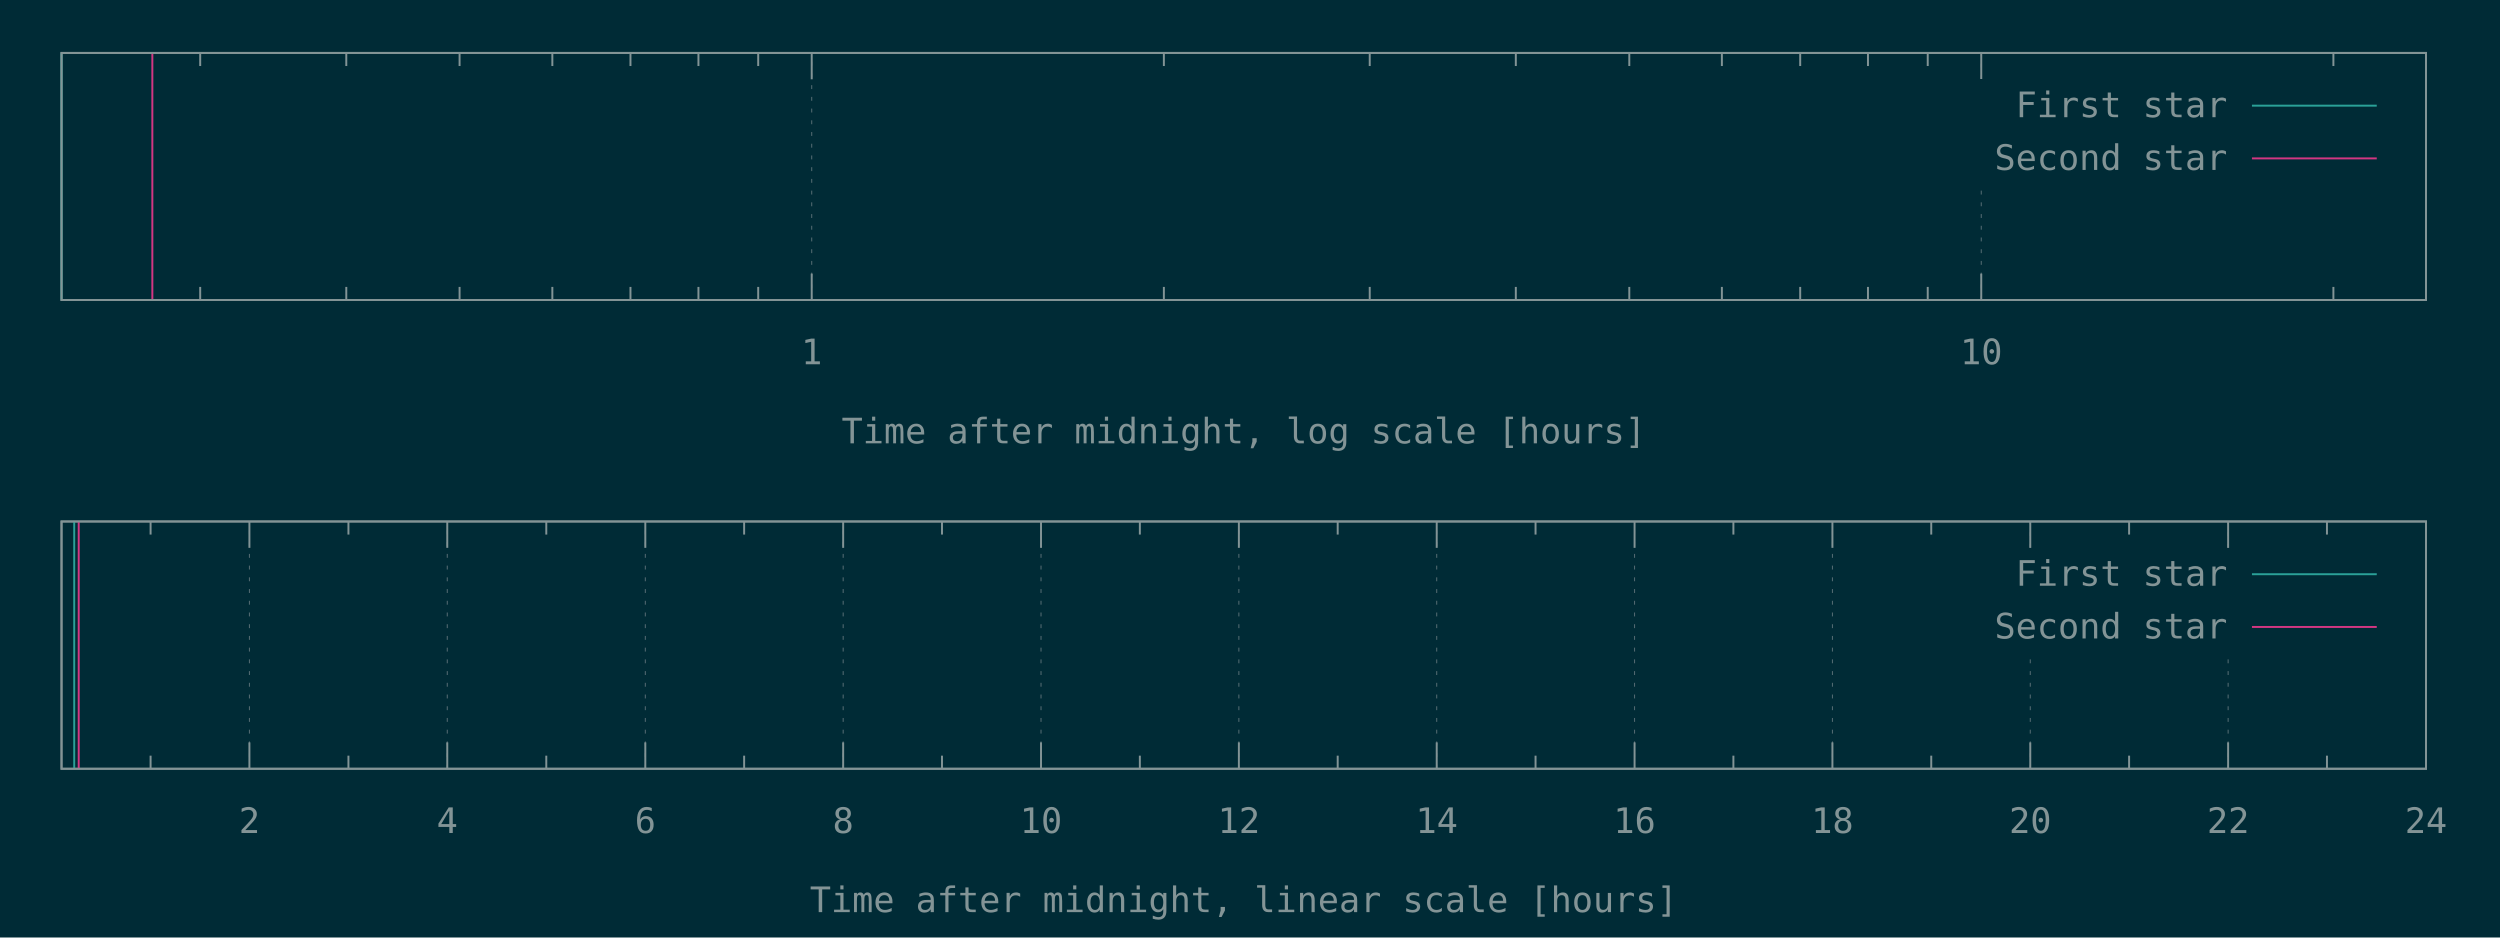
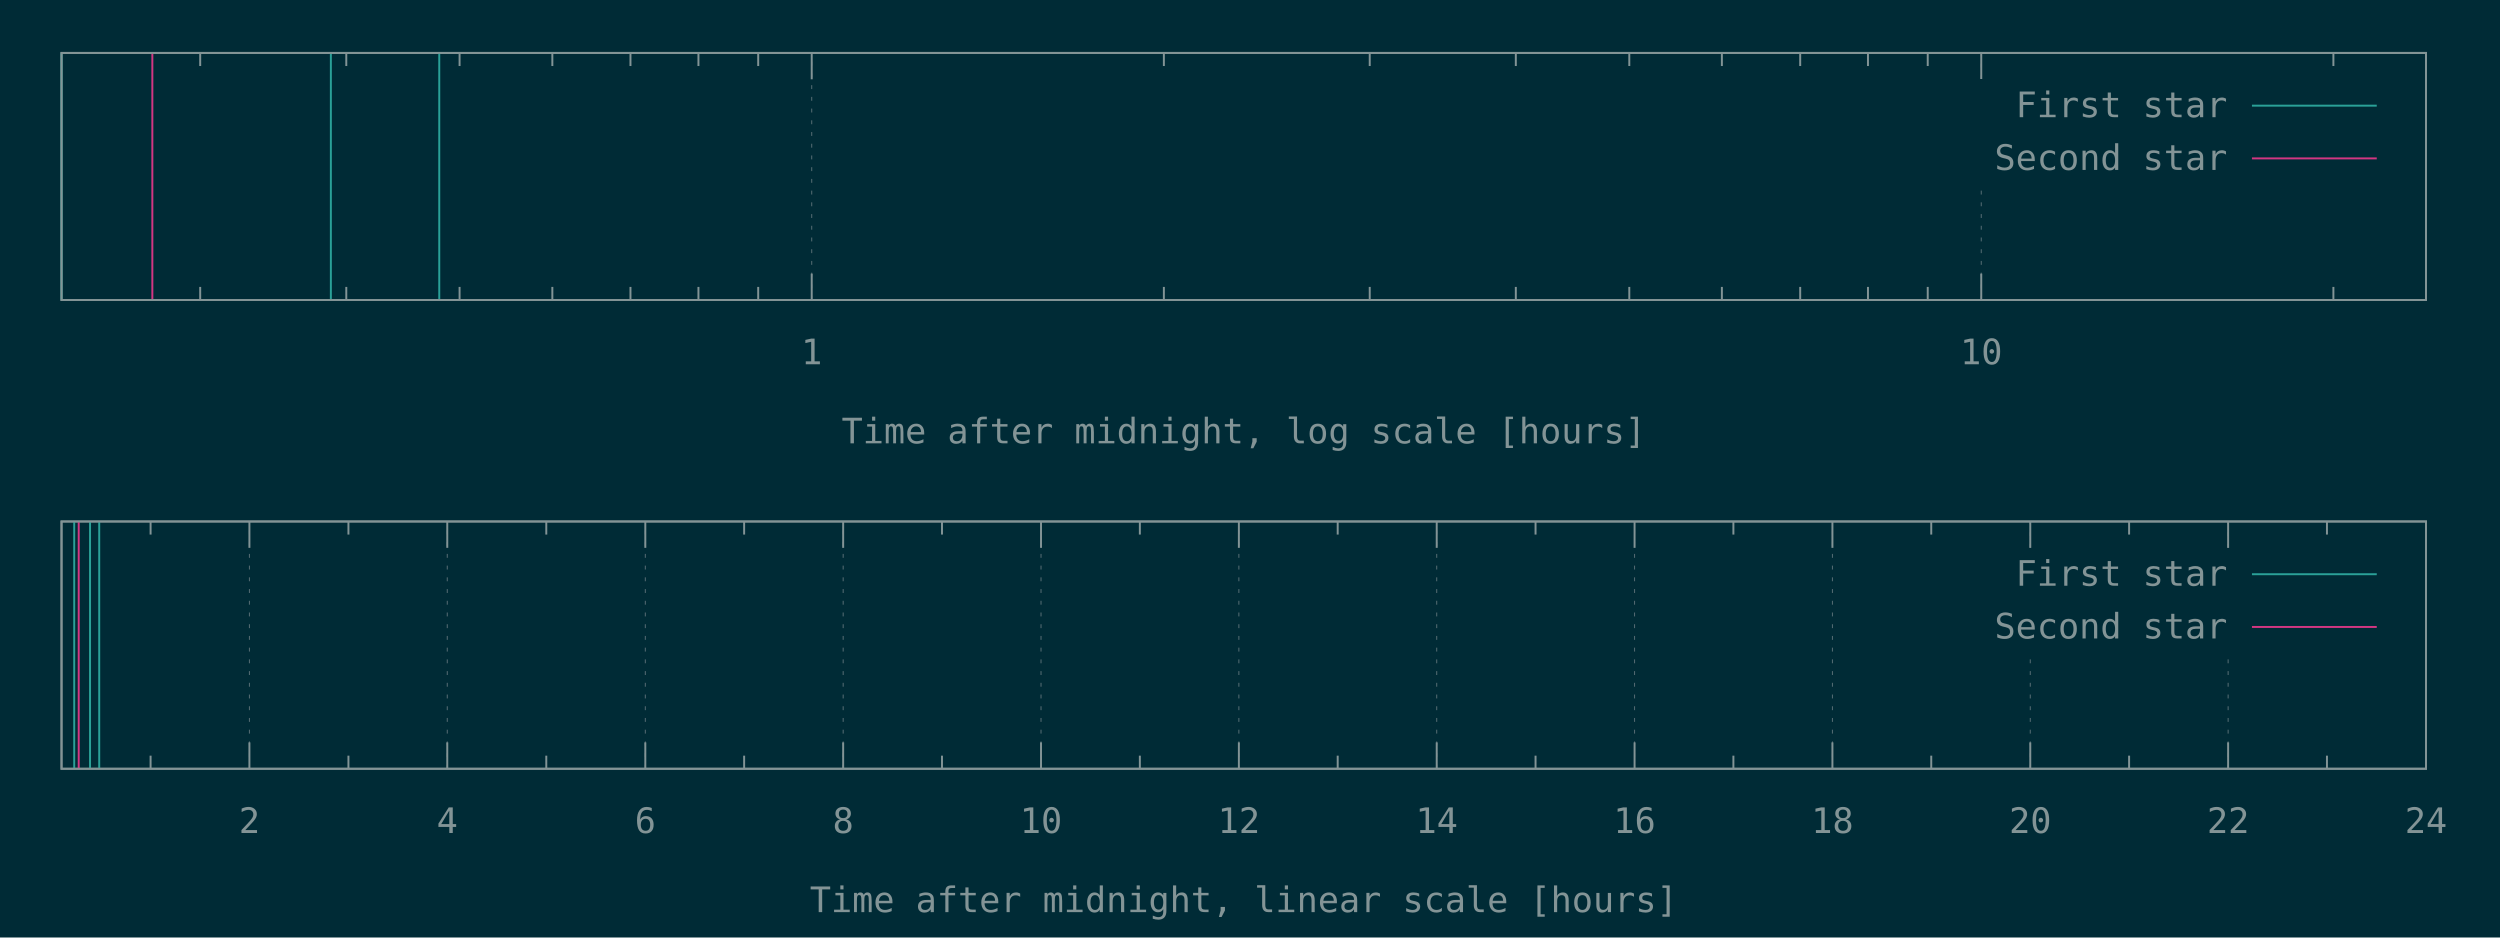
<svg xmlns="http://www.w3.org/2000/svg" xmlns:xlink="http://www.w3.org/1999/xlink" width="1280" height="480" viewBox="0 0 1280 480">
  <g id="gnuplot_canvas">
    <rect x="0" y="0" width="1280" height="480" fill="#002b36" />
    <defs>
      <circle id="gpDot" r="0.5" stroke-width="0.5" />
      <path id="gpPt0" stroke-width="0.148" stroke="currentColor" d="M-1,0 h2 M0,-1 v2" />
      <path id="gpPt1" stroke-width="0.148" stroke="currentColor" d="M-1,-1 L1,1 M1,-1 L-1,1" />
      <path id="gpPt2" stroke-width="0.148" stroke="currentColor" d="M-1,0 L1,0 M0,-1 L0,1 M-1,-1 L1,1 M-1,1 L1,-1" />
      <rect id="gpPt3" stroke-width="0.148" stroke="currentColor" x="-1" y="-1" width="2" height="2" />
      <rect id="gpPt4" stroke-width="0.148" stroke="currentColor" fill="currentColor" x="-1" y="-1" width="2" height="2" />
      <circle id="gpPt5" stroke-width="0.148" stroke="currentColor" cx="0" cy="0" r="1" />
      <use xlink:href="#gpPt5" id="gpPt6" fill="currentColor" stroke="none" />
      <path id="gpPt7" stroke-width="0.148" stroke="currentColor" d="M0,-1.33 L-1.33,0.67 L1.33,0.67 z" />
      <use xlink:href="#gpPt7" id="gpPt8" fill="currentColor" stroke="none" />
      <use xlink:href="#gpPt7" id="gpPt9" stroke="currentColor" transform="rotate(180)" />
      <use xlink:href="#gpPt9" id="gpPt10" fill="currentColor" stroke="none" />
      <use xlink:href="#gpPt3" id="gpPt11" stroke="currentColor" transform="rotate(45)" />
      <use xlink:href="#gpPt11" id="gpPt12" fill="currentColor" stroke="none" />
      <path id="gpPt13" stroke-width="0.148" stroke="currentColor" d="M0,1.330 L1.265,0.411 L0.782,-1.067 L-0.782,-1.076 L-1.265,0.411 z" />
      <use xlink:href="#gpPt13" id="gpPt14" fill="currentColor" stroke="none" />
      <filter id="textbox" filterUnits="objectBoundingBox" x="0" y="0" height="1" width="1">
        <feFlood flood-color="#002B36" flood-opacity="1" result="bgnd" />
        <feComposite in="SourceGraphic" in2="bgnd" operator="atop" />
      </filter>
      <filter id="greybox" filterUnits="objectBoundingBox" x="0" y="0" height="1" width="1">
        <feFlood flood-color="lightgrey" flood-opacity="1" result="grey" />
        <feComposite in="SourceGraphic" in2="grey" operator="atop" />
      </filter>
    </defs>
    <g fill="none" color="#002B36" stroke="currentColor" stroke-width="1.00" stroke-linecap="butt" stroke-linejoin="miter">
</g>
    <g fill="none" color="black" stroke="currentColor" stroke-width="1.00" stroke-linecap="butt" stroke-linejoin="miter">
      <path stroke="rgb(131, 148, 150)" d="M102.5,153.6 L102.5,146.9 M102.5,27.1 L102.5,33.8 M177.3,153.6 L177.3,146.9 M177.3,27.1 L177.3,33.8   M235.3,153.6 L235.3,146.9 M235.3,27.1 L235.3,33.8 M282.8,153.6 L282.8,146.9 M282.8,27.1 L282.8,33.8   M322.8,153.6 L322.8,146.9 M322.8,27.1 L322.8,33.8 M357.6,153.6 L357.6,146.9 M357.6,27.1 L357.6,33.8   M388.2,153.6 L388.2,146.9 M388.2,27.1 L388.2,33.8  " />
    </g>
    <g fill="none" color="black" stroke="rgb(131, 148, 150)" stroke-width="0.50" stroke-linecap="butt" stroke-linejoin="miter">
</g>
    <g fill="none" color="gray" stroke="currentColor" stroke-width="0.50" stroke-linecap="butt" stroke-linejoin="miter">
      <path stroke="rgb( 88, 110, 117)" stroke-dasharray="2,4" class="gridline" d="M415.6,153.6 L415.6,27.1  " />
    </g>
    <g fill="none" color="gray" stroke="rgb( 88, 110, 117)" stroke-width="1.00" stroke-linecap="butt" stroke-linejoin="miter">
</g>
    <g fill="none" color="black" stroke="currentColor" stroke-width="1.00" stroke-linecap="butt" stroke-linejoin="miter">
      <path stroke="rgb(131, 148, 150)" d="M415.6,153.6 L415.6,140.1 M415.6,27.1 L415.6,40.6  " />
      <g transform="translate(415.6,186.5)" stroke="none" fill="rgb(131,148,150)" font-family="Inconsolata" font-size="18.00" text-anchor="middle">
        <text>
          <tspan font-family="Inconsolata"> 1</tspan>
        </text>
      </g>
    </g>
    <g fill="none" color="black" stroke="currentColor" stroke-width="1.00" stroke-linecap="butt" stroke-linejoin="miter">
      <path stroke="rgb(131, 148, 150)" d="M595.9,153.6 L595.9,146.9 M595.9,27.1 L595.9,33.8 M701.3,153.6 L701.3,146.9 M701.3,27.1 L701.3,33.8   M776.1,153.6 L776.1,146.9 M776.1,27.1 L776.1,33.8 M834.2,153.6 L834.2,146.9 M834.2,27.1 L834.2,33.8   M881.6,153.6 L881.6,146.9 M881.6,27.1 L881.6,33.8 M921.7,153.6 L921.7,146.9 M921.7,27.1 L921.7,33.8   M956.4,153.6 L956.4,146.9 M956.4,27.1 L956.4,33.8 M987.0,153.6 L987.0,146.9 M987.0,27.1 L987.0,33.8    " />
    </g>
    <g fill="none" color="black" stroke="rgb(131, 148, 150)" stroke-width="0.50" stroke-linecap="butt" stroke-linejoin="miter">
</g>
    <g fill="none" color="gray" stroke="currentColor" stroke-width="0.50" stroke-linecap="butt" stroke-linejoin="miter">
      <path stroke="rgb( 88, 110, 117)" stroke-dasharray="2,4" class="gridline" d="M1014.4,153.6 L1014.4,94.6 M1014.4,40.6 L1014.4,27.1  " />
    </g>
    <g fill="none" color="gray" stroke="rgb( 88, 110, 117)" stroke-width="1.00" stroke-linecap="butt" stroke-linejoin="miter">
</g>
    <g fill="none" color="black" stroke="currentColor" stroke-width="1.00" stroke-linecap="butt" stroke-linejoin="miter">
      <path stroke="rgb(131, 148, 150)" d="M1014.4,153.6 L1014.4,140.1 M1014.4,27.1 L1014.4,40.6  " />
      <g transform="translate(1014.4,186.5)" stroke="none" fill="rgb(131,148,150)" font-family="Inconsolata" font-size="18.00" text-anchor="middle">
        <text>
          <tspan font-family="Inconsolata"> 10</tspan>
        </text>
      </g>
    </g>
    <g fill="none" color="black" stroke="currentColor" stroke-width="1.00" stroke-linecap="butt" stroke-linejoin="miter">
      <path stroke="rgb(131, 148, 150)" d="M1194.7,153.6 L1194.7,146.9 M1194.7,27.1 L1194.7,33.8  " />
    </g>
    <g fill="none" color="black" stroke="currentColor" stroke-width="1.00" stroke-linecap="butt" stroke-linejoin="miter">
      <path stroke="rgb(131, 148, 150)" d="M31.5,27.1 L31.5,153.6 L1242.1,153.6 L1242.1,27.1 L31.5,27.1 Z  " />
    </g>
    <g fill="none" color="black" stroke="currentColor" stroke-width="1.00" stroke-linecap="butt" stroke-linejoin="miter">
      <g transform="translate(636.8,227.0)" stroke="none" fill="rgb(131,148,150)" font-family="Inconsolata" font-size="18.00" text-anchor="middle">
        <text>
          <tspan font-family="Inconsolata">Time after midnight, log scale [hours]</tspan>
        </text>
      </g>
    </g>
    <g fill="none" color="black" stroke="currentColor" stroke-width="1.00" stroke-linecap="butt" stroke-linejoin="miter">
</g>
    <g id="gnuplot_plot_1a">
      <g fill="none" color="black" stroke="currentColor" stroke-width="1.00" stroke-linecap="butt" stroke-linejoin="miter">
-         <path stroke="rgb( 42, 161, 152)" d="M31.5,153.6 L31.5,27.1  " />
+         <path stroke="rgb( 42, 161, 152)" d="M31.5,153.6 L31.5,27.1 M169.4,153.6 L169.4,27.1 M224.9,153.6 L224.9,27.1  " />
      </g>
    </g>
    <g id="gnuplot_plot_2a">
      <g fill="none" color="black" stroke="currentColor" stroke-width="1.00" stroke-linecap="butt" stroke-linejoin="miter">
        <path stroke="rgb(211,  54, 130)" d="M78.0,153.6 L78.0,27.1  " />
      </g>
    </g>
    <g stroke="none" shape-rendering="crispEdges">
      <polygon fill="#002B36" points="1001.8,94.6 1229.5,94.6 1229.5,40.6 1001.8,40.6 " />
    </g>
    <g id="gnuplot_plot_1a">
      <g fill="none" color="black" stroke="currentColor" stroke-width="1.00" stroke-linecap="butt" stroke-linejoin="miter">
        <g transform="translate(1140.4,60.0)" stroke="none" fill="rgb(131,148,150)" font-family="Inconsolata" font-size="18.00" text-anchor="end">
          <text>
            <tspan font-family="Inconsolata">First star</tspan>
          </text>
        </g>
      </g>
      <g fill="none" color="black" stroke="currentColor" stroke-width="1.00" stroke-linecap="butt" stroke-linejoin="miter">
        <path stroke="rgb( 42, 161, 152)" d="M1153.0,54.1 L1216.9,54.1  " />
      </g>
    </g>
    <g id="gnuplot_plot_2a">
      <g fill="none" color="black" stroke="currentColor" stroke-width="1.00" stroke-linecap="butt" stroke-linejoin="miter">
        <g transform="translate(1140.4,87.0)" stroke="none" fill="rgb(131,148,150)" font-family="Inconsolata" font-size="18.00" text-anchor="end">
          <text>
            <tspan font-family="Inconsolata">Second star</tspan>
          </text>
        </g>
      </g>
      <g fill="none" color="black" stroke="currentColor" stroke-width="1.00" stroke-linecap="butt" stroke-linejoin="miter">
        <path stroke="rgb(211,  54, 130)" d="M1153.0,81.1 L1216.9,81.1  " />
      </g>
    </g>
    <g fill="none" color="#002B36" stroke="rgb(211,  54, 130)" stroke-width="2.00" stroke-linecap="butt" stroke-linejoin="miter">
</g>
    <g fill="none" color="black" stroke="currentColor" stroke-width="2.00" stroke-linecap="butt" stroke-linejoin="miter">
</g>
    <g fill="none" color="black" stroke="black" stroke-width="1.00" stroke-linecap="butt" stroke-linejoin="miter">
</g>
    <g fill="none" color="black" stroke="currentColor" stroke-width="1.00" stroke-linecap="butt" stroke-linejoin="miter">
      <path stroke="rgb(131, 148, 150)" d="M31.5,27.1 L31.5,153.6 L1242.1,153.6 L1242.1,27.1 L31.5,27.1 Z  " />
    </g>
    <g fill="none" color="black" stroke="currentColor" stroke-width="1.00" stroke-linecap="butt" stroke-linejoin="miter">
</g>
    <g fill="none" color="black" stroke="currentColor" stroke-width="1.00" stroke-linecap="butt" stroke-linejoin="miter">
      <path stroke="rgb(131, 148, 150)" d="M77.1,393.6 L77.1,386.9 M77.1,267.0 L77.1,273.7  " />
    </g>
    <g fill="none" color="black" stroke="rgb(131, 148, 150)" stroke-width="0.50" stroke-linecap="butt" stroke-linejoin="miter">
</g>
    <g fill="none" color="gray" stroke="currentColor" stroke-width="0.50" stroke-linecap="butt" stroke-linejoin="miter">
      <path stroke="rgb( 88, 110, 117)" stroke-dasharray="2,4" class="gridline" d="M127.7,393.6 L127.7,267.0  " />
    </g>
    <g fill="none" color="gray" stroke="rgb( 88, 110, 117)" stroke-width="1.00" stroke-linecap="butt" stroke-linejoin="miter">
</g>
    <g fill="none" color="black" stroke="currentColor" stroke-width="1.00" stroke-linecap="butt" stroke-linejoin="miter">
      <path stroke="rgb(131, 148, 150)" d="M127.7,393.6 L127.7,380.1 M127.7,267.0 L127.7,280.5  " />
      <g transform="translate(127.7,426.5)" stroke="none" fill="rgb(131,148,150)" font-family="Inconsolata" font-size="18.00" text-anchor="middle">
        <text>
          <tspan font-family="Inconsolata"> 2</tspan>
        </text>
      </g>
    </g>
    <g fill="none" color="black" stroke="currentColor" stroke-width="1.00" stroke-linecap="butt" stroke-linejoin="miter">
      <path stroke="rgb(131, 148, 150)" d="M178.4,393.6 L178.4,386.9 M178.4,267.0 L178.4,273.7  " />
    </g>
    <g fill="none" color="black" stroke="rgb(131, 148, 150)" stroke-width="0.50" stroke-linecap="butt" stroke-linejoin="miter">
</g>
    <g fill="none" color="gray" stroke="currentColor" stroke-width="0.50" stroke-linecap="butt" stroke-linejoin="miter">
      <path stroke="rgb( 88, 110, 117)" stroke-dasharray="2,4" class="gridline" d="M229.0,393.6 L229.0,267.0  " />
    </g>
    <g fill="none" color="gray" stroke="rgb( 88, 110, 117)" stroke-width="1.00" stroke-linecap="butt" stroke-linejoin="miter">
</g>
    <g fill="none" color="black" stroke="currentColor" stroke-width="1.00" stroke-linecap="butt" stroke-linejoin="miter">
      <path stroke="rgb(131, 148, 150)" d="M229.0,393.6 L229.0,380.1 M229.0,267.0 L229.0,280.5  " />
      <g transform="translate(229.0,426.5)" stroke="none" fill="rgb(131,148,150)" font-family="Inconsolata" font-size="18.00" text-anchor="middle">
        <text>
          <tspan font-family="Inconsolata"> 4</tspan>
        </text>
      </g>
    </g>
    <g fill="none" color="black" stroke="currentColor" stroke-width="1.00" stroke-linecap="butt" stroke-linejoin="miter">
      <path stroke="rgb(131, 148, 150)" d="M279.7,393.6 L279.7,386.9 M279.7,267.0 L279.7,273.7  " />
    </g>
    <g fill="none" color="black" stroke="rgb(131, 148, 150)" stroke-width="0.50" stroke-linecap="butt" stroke-linejoin="miter">
</g>
    <g fill="none" color="gray" stroke="currentColor" stroke-width="0.50" stroke-linecap="butt" stroke-linejoin="miter">
      <path stroke="rgb( 88, 110, 117)" stroke-dasharray="2,4" class="gridline" d="M330.4,393.6 L330.4,267.0  " />
    </g>
    <g fill="none" color="gray" stroke="rgb( 88, 110, 117)" stroke-width="1.00" stroke-linecap="butt" stroke-linejoin="miter">
</g>
    <g fill="none" color="black" stroke="currentColor" stroke-width="1.00" stroke-linecap="butt" stroke-linejoin="miter">
      <path stroke="rgb(131, 148, 150)" d="M330.4,393.6 L330.4,380.1 M330.4,267.0 L330.4,280.5  " />
      <g transform="translate(330.4,426.5)" stroke="none" fill="rgb(131,148,150)" font-family="Inconsolata" font-size="18.00" text-anchor="middle">
        <text>
          <tspan font-family="Inconsolata"> 6</tspan>
        </text>
      </g>
    </g>
    <g fill="none" color="black" stroke="currentColor" stroke-width="1.00" stroke-linecap="butt" stroke-linejoin="miter">
      <path stroke="rgb(131, 148, 150)" d="M381.0,393.6 L381.0,386.9 M381.0,267.0 L381.0,273.7  " />
    </g>
    <g fill="none" color="black" stroke="rgb(131, 148, 150)" stroke-width="0.50" stroke-linecap="butt" stroke-linejoin="miter">
</g>
    <g fill="none" color="gray" stroke="currentColor" stroke-width="0.50" stroke-linecap="butt" stroke-linejoin="miter">
      <path stroke="rgb( 88, 110, 117)" stroke-dasharray="2,4" class="gridline" d="M431.7,393.6 L431.7,267.0  " />
    </g>
    <g fill="none" color="gray" stroke="rgb( 88, 110, 117)" stroke-width="1.00" stroke-linecap="butt" stroke-linejoin="miter">
</g>
    <g fill="none" color="black" stroke="currentColor" stroke-width="1.00" stroke-linecap="butt" stroke-linejoin="miter">
      <path stroke="rgb(131, 148, 150)" d="M431.7,393.6 L431.7,380.1 M431.7,267.0 L431.7,280.5  " />
      <g transform="translate(431.7,426.5)" stroke="none" fill="rgb(131,148,150)" font-family="Inconsolata" font-size="18.00" text-anchor="middle">
        <text>
          <tspan font-family="Inconsolata"> 8</tspan>
        </text>
      </g>
    </g>
    <g fill="none" color="black" stroke="currentColor" stroke-width="1.00" stroke-linecap="butt" stroke-linejoin="miter">
      <path stroke="rgb(131, 148, 150)" d="M482.3,393.6 L482.3,386.9 M482.3,267.0 L482.3,273.7  " />
    </g>
    <g fill="none" color="black" stroke="rgb(131, 148, 150)" stroke-width="0.50" stroke-linecap="butt" stroke-linejoin="miter">
</g>
    <g fill="none" color="gray" stroke="currentColor" stroke-width="0.50" stroke-linecap="butt" stroke-linejoin="miter">
      <path stroke="rgb( 88, 110, 117)" stroke-dasharray="2,4" class="gridline" d="M533.0,393.6 L533.0,267.0  " />
    </g>
    <g fill="none" color="gray" stroke="rgb( 88, 110, 117)" stroke-width="1.00" stroke-linecap="butt" stroke-linejoin="miter">
</g>
    <g fill="none" color="black" stroke="currentColor" stroke-width="1.00" stroke-linecap="butt" stroke-linejoin="miter">
      <path stroke="rgb(131, 148, 150)" d="M533.0,393.6 L533.0,380.1 M533.0,267.0 L533.0,280.5  " />
      <g transform="translate(533.0,426.5)" stroke="none" fill="rgb(131,148,150)" font-family="Inconsolata" font-size="18.00" text-anchor="middle">
        <text>
          <tspan font-family="Inconsolata"> 10</tspan>
        </text>
      </g>
    </g>
    <g fill="none" color="black" stroke="currentColor" stroke-width="1.00" stroke-linecap="butt" stroke-linejoin="miter">
      <path stroke="rgb(131, 148, 150)" d="M583.6,393.6 L583.6,386.9 M583.6,267.0 L583.6,273.7  " />
    </g>
    <g fill="none" color="black" stroke="rgb(131, 148, 150)" stroke-width="0.50" stroke-linecap="butt" stroke-linejoin="miter">
</g>
    <g fill="none" color="gray" stroke="currentColor" stroke-width="0.50" stroke-linecap="butt" stroke-linejoin="miter">
      <path stroke="rgb( 88, 110, 117)" stroke-dasharray="2,4" class="gridline" d="M634.3,393.6 L634.3,267.0  " />
    </g>
    <g fill="none" color="gray" stroke="rgb( 88, 110, 117)" stroke-width="1.00" stroke-linecap="butt" stroke-linejoin="miter">
</g>
    <g fill="none" color="black" stroke="currentColor" stroke-width="1.00" stroke-linecap="butt" stroke-linejoin="miter">
      <path stroke="rgb(131, 148, 150)" d="M634.3,393.6 L634.3,380.1 M634.3,267.0 L634.3,280.5  " />
      <g transform="translate(634.3,426.5)" stroke="none" fill="rgb(131,148,150)" font-family="Inconsolata" font-size="18.00" text-anchor="middle">
        <text>
          <tspan font-family="Inconsolata"> 12</tspan>
        </text>
      </g>
    </g>
    <g fill="none" color="black" stroke="currentColor" stroke-width="1.00" stroke-linecap="butt" stroke-linejoin="miter">
      <path stroke="rgb(131, 148, 150)" d="M684.9,393.6 L684.9,386.9 M684.9,267.0 L684.9,273.7  " />
    </g>
    <g fill="none" color="black" stroke="rgb(131, 148, 150)" stroke-width="0.50" stroke-linecap="butt" stroke-linejoin="miter">
</g>
    <g fill="none" color="gray" stroke="currentColor" stroke-width="0.50" stroke-linecap="butt" stroke-linejoin="miter">
      <path stroke="rgb( 88, 110, 117)" stroke-dasharray="2,4" class="gridline" d="M735.6,393.6 L735.6,267.0  " />
    </g>
    <g fill="none" color="gray" stroke="rgb( 88, 110, 117)" stroke-width="1.00" stroke-linecap="butt" stroke-linejoin="miter">
</g>
    <g fill="none" color="black" stroke="currentColor" stroke-width="1.00" stroke-linecap="butt" stroke-linejoin="miter">
      <path stroke="rgb(131, 148, 150)" d="M735.6,393.6 L735.6,380.1 M735.6,267.0 L735.6,280.5  " />
      <g transform="translate(735.6,426.5)" stroke="none" fill="rgb(131,148,150)" font-family="Inconsolata" font-size="18.00" text-anchor="middle">
        <text>
          <tspan font-family="Inconsolata"> 14</tspan>
        </text>
      </g>
    </g>
    <g fill="none" color="black" stroke="currentColor" stroke-width="1.00" stroke-linecap="butt" stroke-linejoin="miter">
      <path stroke="rgb(131, 148, 150)" d="M786.2,393.6 L786.2,386.9 M786.2,267.0 L786.2,273.7  " />
    </g>
    <g fill="none" color="black" stroke="rgb(131, 148, 150)" stroke-width="0.50" stroke-linecap="butt" stroke-linejoin="miter">
</g>
    <g fill="none" color="gray" stroke="currentColor" stroke-width="0.50" stroke-linecap="butt" stroke-linejoin="miter">
      <path stroke="rgb( 88, 110, 117)" stroke-dasharray="2,4" class="gridline" d="M836.9,393.6 L836.9,267.0  " />
    </g>
    <g fill="none" color="gray" stroke="rgb( 88, 110, 117)" stroke-width="1.00" stroke-linecap="butt" stroke-linejoin="miter">
</g>
    <g fill="none" color="black" stroke="currentColor" stroke-width="1.00" stroke-linecap="butt" stroke-linejoin="miter">
      <path stroke="rgb(131, 148, 150)" d="M836.9,393.6 L836.9,380.1 M836.9,267.0 L836.9,280.5  " />
      <g transform="translate(836.9,426.5)" stroke="none" fill="rgb(131,148,150)" font-family="Inconsolata" font-size="18.00" text-anchor="middle">
        <text>
          <tspan font-family="Inconsolata"> 16</tspan>
        </text>
      </g>
    </g>
    <g fill="none" color="black" stroke="currentColor" stroke-width="1.00" stroke-linecap="butt" stroke-linejoin="miter">
      <path stroke="rgb(131, 148, 150)" d="M887.5,393.6 L887.5,386.9 M887.5,267.0 L887.5,273.7  " />
    </g>
    <g fill="none" color="black" stroke="rgb(131, 148, 150)" stroke-width="0.50" stroke-linecap="butt" stroke-linejoin="miter">
</g>
    <g fill="none" color="gray" stroke="currentColor" stroke-width="0.50" stroke-linecap="butt" stroke-linejoin="miter">
      <path stroke="rgb( 88, 110, 117)" stroke-dasharray="2,4" class="gridline" d="M938.2,393.6 L938.2,267.0  " />
    </g>
    <g fill="none" color="gray" stroke="rgb( 88, 110, 117)" stroke-width="1.00" stroke-linecap="butt" stroke-linejoin="miter">
</g>
    <g fill="none" color="black" stroke="currentColor" stroke-width="1.00" stroke-linecap="butt" stroke-linejoin="miter">
      <path stroke="rgb(131, 148, 150)" d="M938.2,393.6 L938.2,380.1 M938.2,267.0 L938.2,280.5  " />
      <g transform="translate(938.2,426.5)" stroke="none" fill="rgb(131,148,150)" font-family="Inconsolata" font-size="18.00" text-anchor="middle">
        <text>
          <tspan font-family="Inconsolata"> 18</tspan>
        </text>
      </g>
    </g>
    <g fill="none" color="black" stroke="currentColor" stroke-width="1.00" stroke-linecap="butt" stroke-linejoin="miter">
      <path stroke="rgb(131, 148, 150)" d="M988.8,393.6 L988.8,386.9 M988.8,267.0 L988.8,273.7  " />
    </g>
    <g fill="none" color="black" stroke="rgb(131, 148, 150)" stroke-width="0.50" stroke-linecap="butt" stroke-linejoin="miter">
</g>
    <g fill="none" color="gray" stroke="currentColor" stroke-width="0.50" stroke-linecap="butt" stroke-linejoin="miter">
      <path stroke="rgb( 88, 110, 117)" stroke-dasharray="2,4" class="gridline" d="M1039.5,393.6 L1039.5,334.5 M1039.5,280.5 L1039.5,267.0  " />
    </g>
    <g fill="none" color="gray" stroke="rgb( 88, 110, 117)" stroke-width="1.00" stroke-linecap="butt" stroke-linejoin="miter">
</g>
    <g fill="none" color="black" stroke="currentColor" stroke-width="1.00" stroke-linecap="butt" stroke-linejoin="miter">
      <path stroke="rgb(131, 148, 150)" d="M1039.5,393.6 L1039.5,380.1 M1039.5,267.0 L1039.5,280.5  " />
      <g transform="translate(1039.5,426.5)" stroke="none" fill="rgb(131,148,150)" font-family="Inconsolata" font-size="18.00" text-anchor="middle">
        <text>
          <tspan font-family="Inconsolata"> 20</tspan>
        </text>
      </g>
    </g>
    <g fill="none" color="black" stroke="currentColor" stroke-width="1.00" stroke-linecap="butt" stroke-linejoin="miter">
      <path stroke="rgb(131, 148, 150)" d="M1090.1,393.6 L1090.1,386.9 M1090.1,267.0 L1090.1,273.7  " />
    </g>
    <g fill="none" color="black" stroke="rgb(131, 148, 150)" stroke-width="0.50" stroke-linecap="butt" stroke-linejoin="miter">
</g>
    <g fill="none" color="gray" stroke="currentColor" stroke-width="0.50" stroke-linecap="butt" stroke-linejoin="miter">
      <path stroke="rgb( 88, 110, 117)" stroke-dasharray="2,4" class="gridline" d="M1140.8,393.6 L1140.8,334.5 M1140.8,280.5 L1140.8,267.0  " />
    </g>
    <g fill="none" color="gray" stroke="rgb( 88, 110, 117)" stroke-width="1.00" stroke-linecap="butt" stroke-linejoin="miter">
</g>
    <g fill="none" color="black" stroke="currentColor" stroke-width="1.00" stroke-linecap="butt" stroke-linejoin="miter">
      <path stroke="rgb(131, 148, 150)" d="M1140.8,393.6 L1140.8,380.1 M1140.8,267.0 L1140.8,280.5  " />
      <g transform="translate(1140.8,426.5)" stroke="none" fill="rgb(131,148,150)" font-family="Inconsolata" font-size="18.00" text-anchor="middle">
        <text>
          <tspan font-family="Inconsolata"> 22</tspan>
        </text>
      </g>
    </g>
    <g fill="none" color="black" stroke="currentColor" stroke-width="1.00" stroke-linecap="butt" stroke-linejoin="miter">
      <path stroke="rgb(131, 148, 150)" d="M1191.4,393.6 L1191.4,386.9 M1191.4,267.0 L1191.4,273.7  " />
    </g>
    <g fill="none" color="black" stroke="rgb(131, 148, 150)" stroke-width="0.50" stroke-linecap="butt" stroke-linejoin="miter">
</g>
    <g fill="none" color="gray" stroke="currentColor" stroke-width="0.50" stroke-linecap="butt" stroke-linejoin="miter">
      <path stroke="rgb( 88, 110, 117)" stroke-dasharray="2,4" class="gridline" d="M1242.1,393.6 L1242.1,267.0  " />
    </g>
    <g fill="none" color="gray" stroke="rgb( 88, 110, 117)" stroke-width="1.00" stroke-linecap="butt" stroke-linejoin="miter">
</g>
    <g fill="none" color="black" stroke="currentColor" stroke-width="1.00" stroke-linecap="butt" stroke-linejoin="miter">
      <path stroke="rgb(131, 148, 150)" d="M1242.1,393.6 L1242.1,380.1 M1242.1,267.0 L1242.1,280.5  " />
      <g transform="translate(1242.1,426.5)" stroke="none" fill="rgb(131,148,150)" font-family="Inconsolata" font-size="18.00" text-anchor="middle">
        <text>
          <tspan font-family="Inconsolata"> 24</tspan>
        </text>
      </g>
    </g>
    <g fill="none" color="black" stroke="currentColor" stroke-width="1.00" stroke-linecap="butt" stroke-linejoin="miter">
</g>
    <g fill="none" color="black" stroke="currentColor" stroke-width="1.00" stroke-linecap="butt" stroke-linejoin="miter">
      <path stroke="rgb(131, 148, 150)" d="M31.5,267.0 L31.5,393.6 L1242.1,393.6 L1242.1,267.0 L31.5,267.0 Z  " />
    </g>
    <g fill="none" color="black" stroke="currentColor" stroke-width="1.00" stroke-linecap="butt" stroke-linejoin="miter">
      <g transform="translate(636.8,467.0)" stroke="none" fill="rgb(131,148,150)" font-family="Inconsolata" font-size="18.00" text-anchor="middle">
        <text>
          <tspan font-family="Inconsolata">Time after midnight, linear scale [hours]</tspan>
        </text>
      </g>
    </g>
    <g fill="none" color="black" stroke="currentColor" stroke-width="1.00" stroke-linecap="butt" stroke-linejoin="miter">
</g>
    <g id="gnuplot_plot_1b">
      <g fill="none" color="black" stroke="currentColor" stroke-width="1.00" stroke-linecap="butt" stroke-linejoin="miter">
-         <path stroke="rgb( 42, 161, 152)" d="M38.0,393.6 L38.0,267.0  " />
+         <path stroke="rgb( 42, 161, 152)" d="M38.0,393.6 L38.0,267.0 M46.1,393.6 L46.1,267.0 M50.8,393.6 L50.8,267.0  " />
      </g>
    </g>
    <g id="gnuplot_plot_2b">
      <g fill="none" color="black" stroke="currentColor" stroke-width="1.00" stroke-linecap="butt" stroke-linejoin="miter">
        <path stroke="rgb(211,  54, 130)" d="M40.3,393.6 L40.3,267.0  " />
      </g>
    </g>
    <g stroke="none" shape-rendering="crispEdges">
      <polygon fill="#002B36" points="1001.8,334.5 1229.5,334.5 1229.5,280.5 1001.8,280.5 " />
    </g>
    <g id="gnuplot_plot_1b">
      <g fill="none" color="black" stroke="currentColor" stroke-width="1.00" stroke-linecap="butt" stroke-linejoin="miter">
        <g transform="translate(1140.4,299.9)" stroke="none" fill="rgb(131,148,150)" font-family="Inconsolata" font-size="18.00" text-anchor="end">
          <text>
            <tspan font-family="Inconsolata">First star</tspan>
          </text>
        </g>
      </g>
      <g fill="none" color="black" stroke="currentColor" stroke-width="1.00" stroke-linecap="butt" stroke-linejoin="miter">
        <path stroke="rgb( 42, 161, 152)" d="M1153.0,294.0 L1216.9,294.0  " />
      </g>
    </g>
    <g id="gnuplot_plot_2b">
      <g fill="none" color="black" stroke="currentColor" stroke-width="1.00" stroke-linecap="butt" stroke-linejoin="miter">
        <g transform="translate(1140.4,326.9)" stroke="none" fill="rgb(131,148,150)" font-family="Inconsolata" font-size="18.00" text-anchor="end">
          <text>
            <tspan font-family="Inconsolata">Second star</tspan>
          </text>
        </g>
      </g>
      <g fill="none" color="black" stroke="currentColor" stroke-width="1.00" stroke-linecap="butt" stroke-linejoin="miter">
        <path stroke="rgb(211,  54, 130)" d="M1153.0,321.0 L1216.9,321.0  " />
      </g>
    </g>
    <g fill="none" color="#002B36" stroke="rgb(211,  54, 130)" stroke-width="2.00" stroke-linecap="butt" stroke-linejoin="miter">
</g>
    <g fill="none" color="black" stroke="currentColor" stroke-width="2.00" stroke-linecap="butt" stroke-linejoin="miter">
</g>
    <g fill="none" color="black" stroke="black" stroke-width="1.00" stroke-linecap="butt" stroke-linejoin="miter">
</g>
    <g fill="none" color="black" stroke="currentColor" stroke-width="1.00" stroke-linecap="butt" stroke-linejoin="miter">
      <path stroke="rgb(131, 148, 150)" d="M31.5,267.0 L31.5,393.6 L1242.1,393.6 L1242.1,267.0 L31.5,267.0 Z  " />
    </g>
    <g fill="none" color="black" stroke="currentColor" stroke-width="1.00" stroke-linecap="butt" stroke-linejoin="miter">
</g>
  </g>
</svg>
